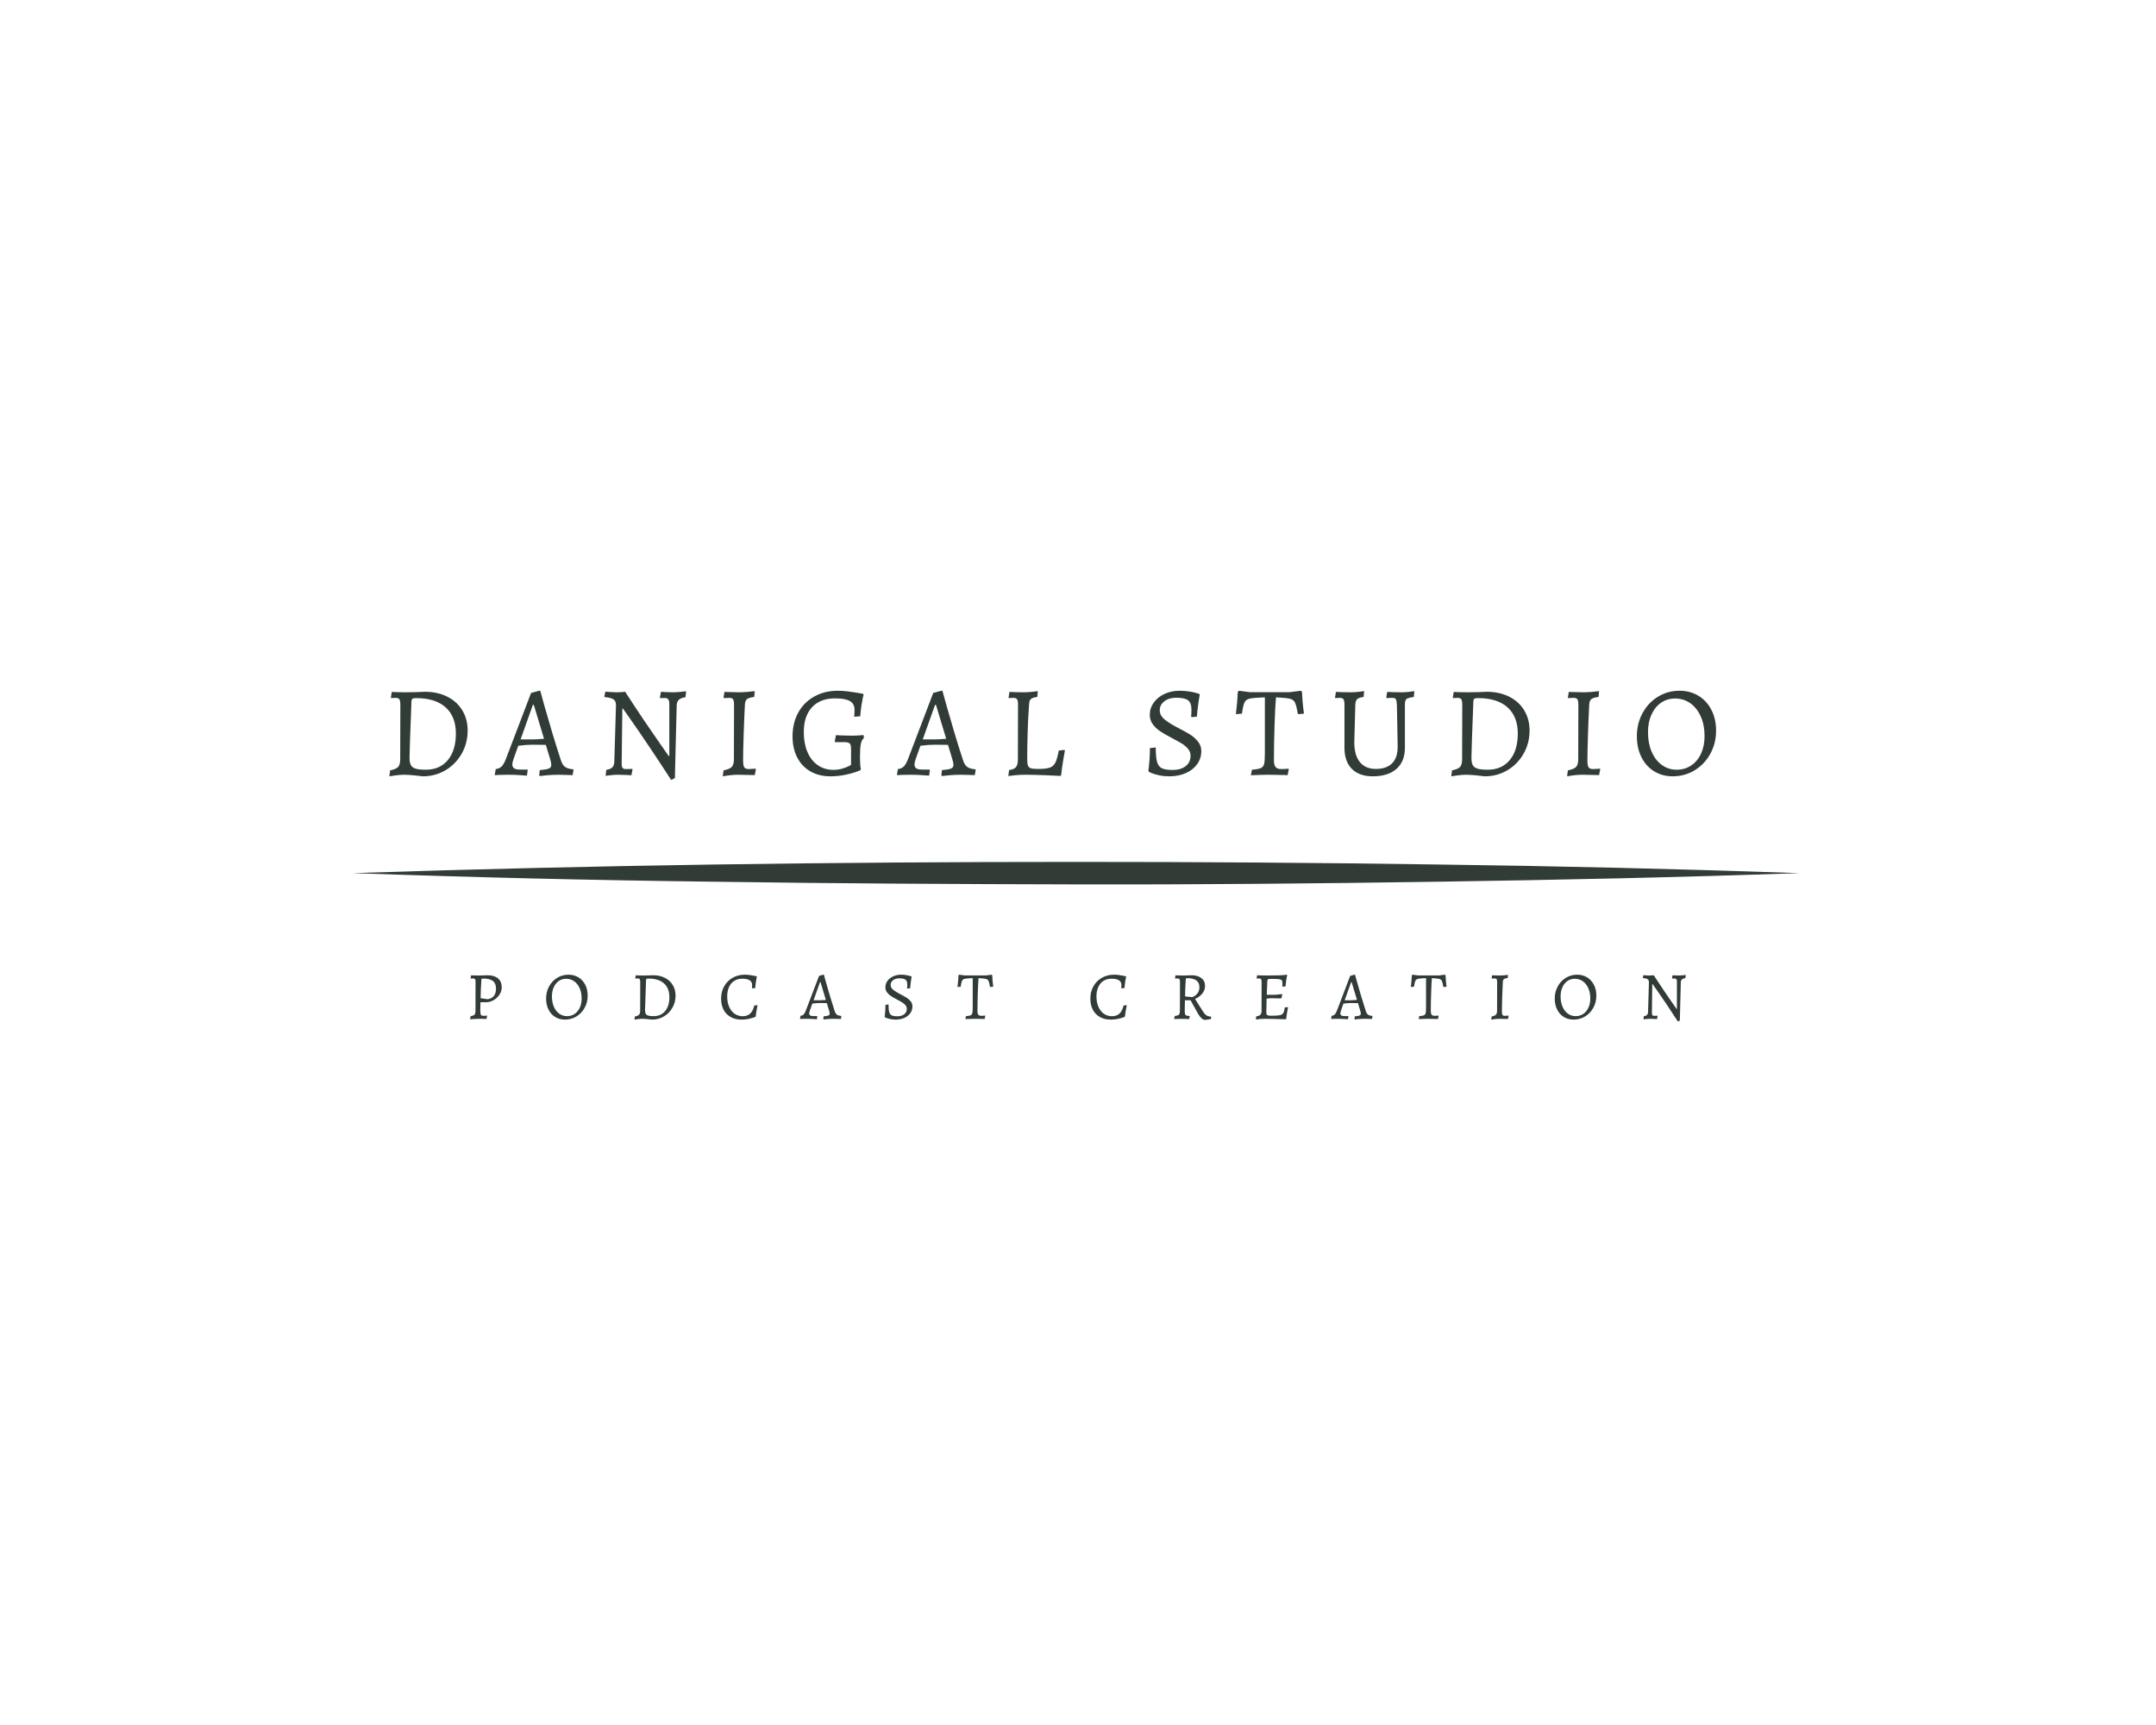
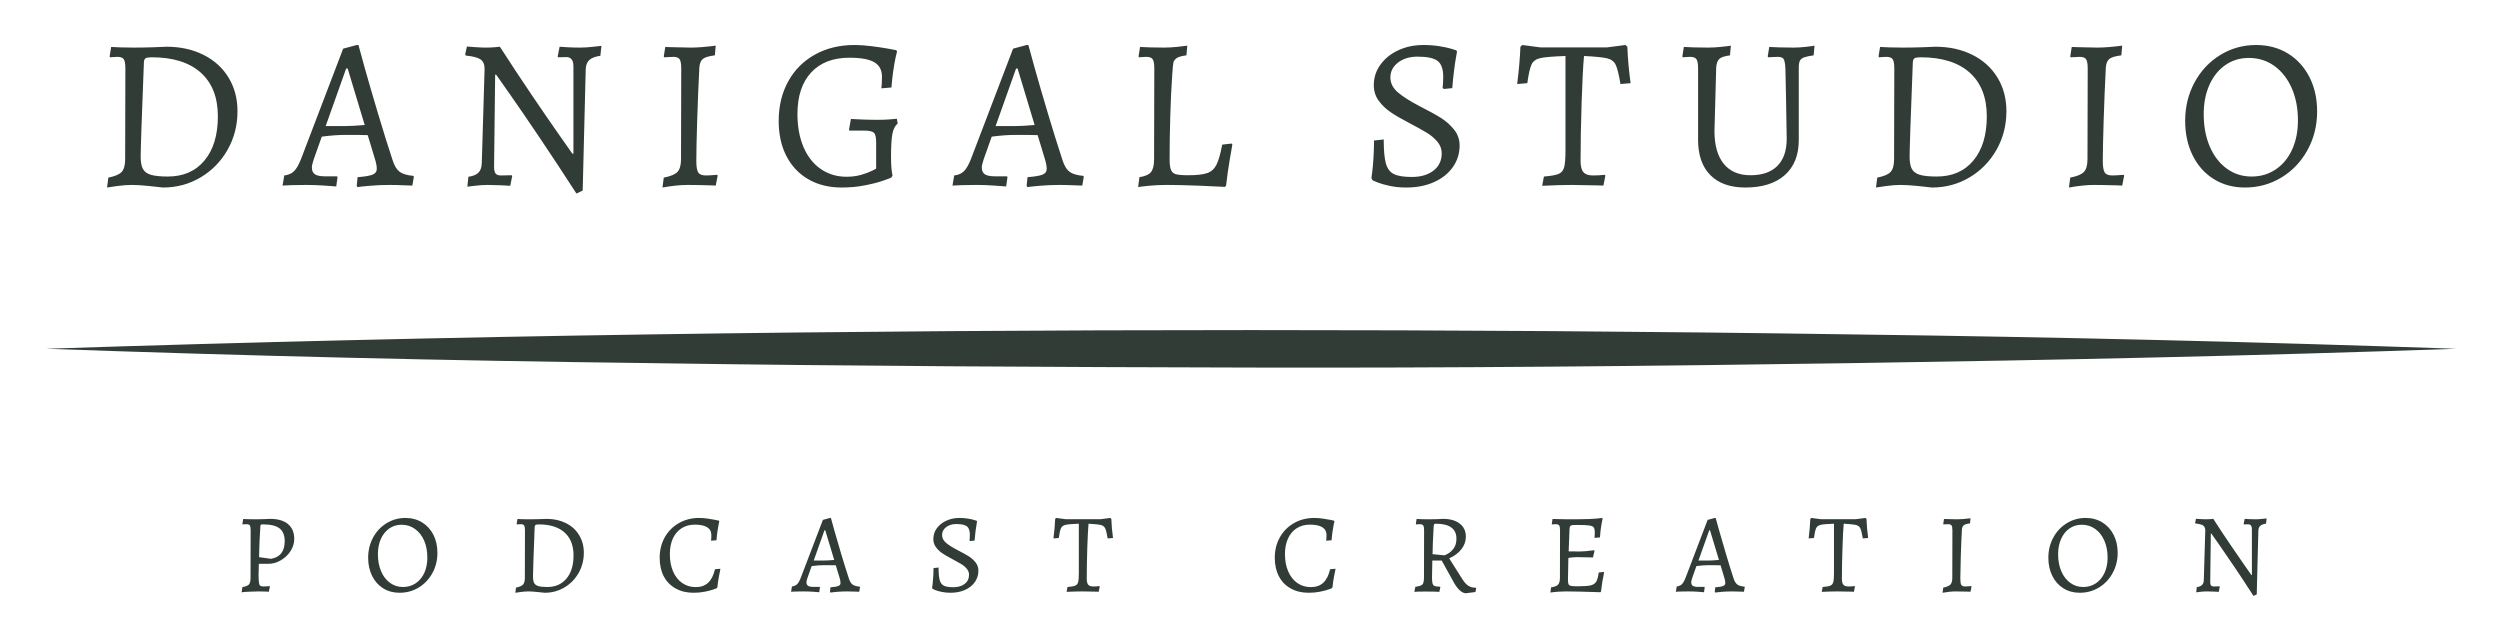
- <svg xmlns="http://www.w3.org/2000/svg" version="1.1" width="1280" height="1024" viewBox="0 0 1280 1024" xml:space="preserve">
+ <svg xmlns="http://www.w3.org/2000/svg" version="1.1" width="891" height="229" viewBox="193 394 891 229" xml:space="preserve">
  <defs>
</defs>
  <g transform="matrix(1 0 0 1 640 512)" id="background-logo">
    <rect style="stroke: none; stroke-width: 0; stroke-dasharray: none; stroke-linecap: butt; stroke-dashoffset: 0; stroke-linejoin: miter; stroke-miterlimit: 4; fill: rgb(255,255,255); fill-opacity: 0; fill-rule: nonzero; opacity: 1;" paint-order="stroke" x="-640" y="-512" rx="0" ry="0" width="1280" height="1024" />
  </g>
  <g transform="matrix(1.921154 0 0 1.921154 624.9854 436.5122)" id="text-logo">
    <g style="" paint-order="stroke">
      <g transform="matrix(1 0 0 1 0 0)" id="text-logo-path-0">
        <path style="stroke: none; stroke-width: 0; stroke-dasharray: none; stroke-linecap: butt; stroke-dashoffset: 0; stroke-linejoin: miter; stroke-miterlimit: 4; fill: rgb(50,60,55); fill-rule: nonzero; opacity: 1;" paint-order="stroke" transform=" translate(-207.32, 12.18)" d="M 12.68 0.48 Q 12.08 0.4 10.14 0.2 Q 8.2 0 6.92 0 L 6.92 0 Q 5.68 0 4.22 0.2 Q 2.76 0.4 2.32 0.48 L 2.32 0.48 L 2.56 -1.36 Q 4.4 -1.72 5.04 -2.42 Q 5.68 -3.12 5.68 -4.8 L 5.68 -4.8 L 5.72 -21.6 Q 5.72 -22.88 5.42 -23.32 Q 5.12 -23.76 4.24 -23.76 L 4.24 -23.76 Q 3.84 -23.76 3.44 -23.72 Q 3.04 -23.68 2.88 -23.68 L 2.88 -23.68 L 2.8 -23.84 L 3.08 -25.6 Q 3.52 -25.56 4.76 -25.52 Q 6 -25.48 7.28 -25.48 L 7.28 -25.48 Q 9 -25.48 10.84 -25.54 Q 12.68 -25.6 13.36 -25.64 L 13.36 -25.64 Q 17.2 -25.64 20.2 -24.14 Q 23.2 -22.64 24.86 -19.92 Q 26.52 -17.2 26.52 -13.68 L 26.52 -13.68 Q 26.52 -9.76 24.68 -6.52 Q 22.84 -3.28 19.68 -1.4 Q 16.52 0.48 12.68 0.48 L 12.68 0.48 Z M 10.6 -23.68 Q 9.76 -23.68 9.48 -23.5 Q 9.2 -23.32 9.16 -22.8 L 9.16 -22.8 Q 8.56 -7.4 8.56 -5.24 L 8.56 -5.24 Q 8.56 -3.72 8.98 -2.96 Q 9.4 -2.2 10.46 -1.88 Q 11.52 -1.56 13.6 -1.56 L 13.6 -1.56 Q 17.92 -1.56 20.4 -4.54 Q 22.88 -7.52 22.88 -12.72 L 22.88 -12.72 Q 22.88 -18 19.7 -20.84 Q 16.52 -23.68 10.6 -23.68 L 10.6 -23.68 Z M 48.76 0.4 L 48.64 0.12 L 48.8 -1.44 Q 50.84 -1.6 51.6 -1.92 Q 52.36 -2.24 52.36 -2.96 L 52.36 -2.96 Q 52.36 -3.76 52 -4.88 L 52 -4.88 L 50.68 -9.24 Q 49.72 -9.28 46.52 -9.28 L 46.52 -9.28 Q 44.6 -9.28 42.16 -8.96 L 42.16 -8.96 L 40.68 -4.8 Q 40.32 -3.72 40.32 -3.24 L 40.32 -3.24 Q 40.32 -2.36 40.88 -1.98 Q 41.44 -1.6 42.72 -1.6 L 42.72 -1.6 L 45 -1.6 L 45.08 -1.44 L 44.84 0.28 Q 44.36 0.24 42.64 0.12 Q 40.92 0 39.28 0 L 39.28 0 Q 37.8 0 36.54 0.04 Q 35.28 0.08 34.88 0.12 L 34.88 0.12 L 35.2 -1.76 Q 36.32 -1.88 37 -2.54 Q 37.68 -3.2 38.32 -4.84 L 38.32 -4.84 L 46.12 -25.28 L 48.64 -25.96 L 48.96 -25.96 Q 49.2 -25 50.18 -21.52 Q 51.16 -18.04 52.58 -13.28 Q 54 -8.52 55.32 -4.52 L 55.32 -4.52 Q 55.8 -3.04 56.6 -2.44 Q 57.4 -1.84 59.16 -1.68 L 59.16 -1.68 L 59.24 -1.52 L 58.96 0.12 Q 58.48 0.12 57.22 0.06 Q 55.96 0 54.72 0 L 54.72 0 Q 52.8 0 51.02 0.16 Q 49.24 0.32 48.76 0.4 L 48.76 0.4 Z M 42.88 -10.92 L 46.4 -10.92 Q 47.84 -10.92 50.12 -11.12 L 50.12 -11.12 L 46.96 -21.6 L 46.68 -21.6 L 42.88 -10.92 Z M 89.4 1.6 Q 85.92 -3.8 82.62 -8.7 Q 79.32 -13.6 77.2 -16.62 Q 75.08 -19.64 74.52 -20.44 L 74.52 -20.44 L 74.32 -20.44 L 74.12 -3.36 Q 74.12 -2.48 74.4 -2.12 Q 74.68 -1.76 75.36 -1.76 L 75.36 -1.76 L 77.4 -1.8 L 77.48 -1.64 L 77.12 0.16 Q 76.68 0.12 75.32 0.06 Q 73.96 0 72.88 0 L 72.88 0 Q 71.88 0 70.7 0.14 Q 69.52 0.28 69.16 0.32 L 69.16 0.32 L 69.36 -1.52 Q 70.6 -1.68 71.2 -2.26 Q 71.8 -2.84 71.84 -4.04 L 71.84 -4.04 L 72.36 -21.52 Q 72.36 -22.76 71.62 -23.28 Q 70.88 -23.8 68.88 -24 L 68.88 -24 L 68.76 -24.2 L 69.08 -25.68 Q 69.44 -25.64 70.64 -25.56 Q 71.84 -25.48 72.52 -25.48 L 72.52 -25.48 Q 73.36 -25.48 74.16 -25.54 Q 74.96 -25.6 75.2 -25.64 L 75.2 -25.64 Q 78.16 -21.04 81.14 -16.64 Q 84.12 -12.24 86.12 -9.4 Q 88.12 -6.56 88.64 -5.8 L 88.64 -5.8 L 88.84 -5.8 L 88.84 -22 Q 88.84 -23.72 87.52 -23.72 L 87.52 -23.72 L 86 -23.68 L 85.92 -23.84 L 86.28 -25.64 Q 86.68 -25.6 87.8 -25.54 Q 88.92 -25.48 90.08 -25.48 L 90.08 -25.48 Q 91.12 -25.48 92.38 -25.62 Q 93.64 -25.76 94.04 -25.8 L 94.04 -25.8 L 93.84 -23.96 Q 92.44 -23.76 91.8 -23.18 Q 91.16 -22.6 91.12 -21.44 L 91.12 -21.44 L 90.56 1.04 L 89.4 1.6 Z M 105.36 0.48 L 105.6 -1.36 Q 107.48 -1.72 108.14 -2.42 Q 108.8 -3.12 108.8 -4.8 L 108.8 -4.8 L 108.84 -21.6 Q 108.84 -22.88 108.54 -23.32 Q 108.24 -23.76 107.36 -23.76 L 107.36 -23.76 L 105.68 -23.68 L 105.6 -23.84 L 105.88 -25.6 Q 106.52 -25.6 106.88 -25.56 L 106.88 -25.56 L 110.64 -25.48 Q 112.44 -25.48 115.24 -25.84 L 115.24 -25.84 L 115.08 -24.04 Q 113.44 -23.84 112.86 -23.38 Q 112.28 -22.92 112.2 -21.76 L 112.2 -21.76 Q 111.96 -17.08 111.8 -11.98 Q 111.64 -6.88 111.64 -4.48 L 111.64 -4.48 Q 111.64 -2.84 112 -2.3 Q 112.36 -1.76 113.4 -1.76 L 113.4 -1.76 Q 114.08 -1.76 115.52 -1.88 L 115.52 -1.88 L 115.6 -1.72 L 115.24 0.12 Q 114.68 0.12 114.36 0.08 L 114.36 0.08 Q 111.56 0 110 0 L 110 0 Q 108.04 0 105.36 0.48 L 105.36 0.48 Z M 138.6 0.48 Q 135.08 0.48 132.44 -1.04 Q 129.8 -2.56 128.36 -5.34 Q 126.92 -8.12 126.92 -11.88 L 126.92 -11.88 Q 126.92 -16 128.68 -19.2 Q 130.44 -22.4 133.64 -24.18 Q 136.84 -25.96 140.96 -25.96 L 140.96 -25.96 Q 142.44 -25.96 144.16 -25.74 Q 145.88 -25.52 147.12 -25.3 Q 148.36 -25.08 148.72 -25 L 148.72 -25 L 148.88 -24.76 Q 148.8 -24.52 148.6 -23.6 Q 148.4 -22.68 148.18 -21.2 Q 147.96 -19.72 147.84 -18.08 L 147.84 -18.08 L 145.96 -17.92 Q 146 -18.12 146.04 -18.7 Q 146.08 -19.28 146.08 -20.08 L 146.08 -20.08 Q 146.08 -21.92 144.66 -22.76 Q 143.24 -23.6 140.04 -23.6 L 140.04 -23.6 Q 135.48 -23.6 132.94 -20.86 Q 130.4 -18.12 130.4 -13.16 L 130.4 -13.16 Q 130.4 -9.68 131.52 -7.04 Q 132.64 -4.4 134.72 -2.96 Q 136.8 -1.52 139.52 -1.52 L 139.52 -1.52 Q 140.96 -1.52 142.16 -1.86 Q 143.36 -2.2 144.18 -2.6 Q 145 -3 145 -3.04 L 145 -3.04 L 145 -7.92 Q 145 -9.28 144.58 -9.68 Q 144.16 -10.08 142.8 -10.08 L 142.8 -10.08 L 140.04 -10.08 L 139.96 -10.24 L 140.32 -12.24 Q 140.8 -12.2 142.36 -12.14 Q 143.92 -12.08 145.4 -12.08 L 145.4 -12.08 Q 146.48 -12.08 147.52 -12.16 Q 148.56 -12.24 148.84 -12.28 L 148.84 -12.28 L 149 -11.4 Q 148.28 -10.8 148.02 -9.5 Q 147.76 -8.2 147.76 -5.24 L 147.76 -5.24 Q 147.76 -2.92 148.04 -1.72 L 148.04 -1.72 L 147.8 -1.36 Q 147.8 -1.32 146.38 -0.82 Q 144.96 -0.32 142.9 0.08 Q 140.84 0.48 138.6 0.48 L 138.6 0.48 Z M 173.04 0.4 L 172.92 0.12 L 173.08 -1.44 Q 175.12 -1.6 175.88 -1.92 Q 176.64 -2.24 176.64 -2.96 L 176.64 -2.96 Q 176.64 -3.76 176.28 -4.88 L 176.28 -4.88 L 174.96 -9.24 Q 174 -9.28 170.8 -9.28 L 170.8 -9.28 Q 168.88 -9.28 166.44 -8.96 L 166.44 -8.96 L 164.96 -4.8 Q 164.6 -3.72 164.6 -3.24 L 164.6 -3.24 Q 164.6 -2.36 165.16 -1.98 Q 165.72 -1.6 167 -1.6 L 167 -1.6 L 169.28 -1.6 L 169.36 -1.44 L 169.12 0.28 Q 168.64 0.24 166.92 0.12 Q 165.2 0 163.56 0 L 163.56 0 Q 162.08 0 160.82 0.04 Q 159.56 0.08 159.16 0.12 L 159.16 0.12 L 159.48 -1.76 Q 160.6 -1.88 161.28 -2.54 Q 161.96 -3.2 162.6 -4.84 L 162.6 -4.84 L 170.4 -25.28 L 172.92 -25.96 L 173.24 -25.96 Q 173.48 -25 174.46 -21.52 Q 175.44 -18.04 176.86 -13.28 Q 178.28 -8.52 179.6 -4.52 L 179.6 -4.52 Q 180.08 -3.04 180.88 -2.44 Q 181.68 -1.84 183.44 -1.68 L 183.44 -1.68 L 183.52 -1.52 L 183.24 0.12 Q 182.76 0.12 181.5 0.06 Q 180.24 0 179 0 L 179 0 Q 177.08 0 175.3 0.16 Q 173.52 0.32 173.04 0.4 L 173.04 0.4 Z M 167.16 -10.92 L 170.68 -10.92 Q 172.12 -10.92 174.4 -11.12 L 174.4 -11.12 L 171.24 -21.6 L 170.96 -21.6 L 167.16 -10.92 Z M 193.6 0.4 L 193.84 -1.44 Q 195.4 -1.68 195.98 -2.38 Q 196.56 -3.08 196.56 -4.8 L 196.56 -4.8 L 196.6 -21.6 Q 196.6 -22.88 196.3 -23.32 Q 196 -23.76 195.12 -23.76 L 195.12 -23.76 Q 194.72 -23.76 194.32 -23.72 Q 193.92 -23.68 193.76 -23.68 L 193.76 -23.68 L 193.68 -23.84 L 193.96 -25.6 Q 194.44 -25.56 195.76 -25.52 Q 197.08 -25.48 198.44 -25.48 L 198.44 -25.48 Q 199.52 -25.48 200.9 -25.62 Q 202.28 -25.76 202.72 -25.84 L 202.72 -25.84 L 202.56 -24.04 Q 201.24 -23.88 200.74 -23.52 Q 200.24 -23.16 200.14 -22.68 Q 200.04 -22.2 199.92 -20.32 L 199.92 -20.32 Q 199.68 -16.92 199.56 -12.56 Q 199.44 -8.2 199.44 -4.88 L 199.44 -4.88 Q 199.44 -3.44 199.68 -2.82 Q 199.92 -2.2 200.58 -2 Q 201.24 -1.8 202.84 -1.8 L 202.84 -1.8 Q 205.28 -1.8 206.42 -2.2 Q 207.56 -2.6 208.14 -3.76 Q 208.72 -4.92 209.2 -7.48 L 209.2 -7.48 L 210.96 -7.68 L 211.08 -7.48 Q 210.96 -6.84 210.58 -4.6 Q 210.2 -2.36 209.92 0.12 L 209.92 0.12 L 209.72 0.36 Q 208.56 0.28 204.94 0.14 Q 201.32 0 198.96 0 L 198.96 0 Q 197.08 0 195.54 0.16 Q 194 0.32 193.6 0.4 L 193.6 0.4 Z M 243.36 0.48 Q 241.68 0.48 240.28 0.18 Q 238.88 -0.12 237.98 -0.48 Q 237.08 -0.84 237.08 -0.88 L 237.08 -0.88 L 236.88 -1.28 Q 236.92 -1.52 237.04 -2.48 Q 237.16 -3.44 237.26 -4.98 Q 237.36 -6.52 237.36 -8.24 L 237.36 -8.24 L 239.16 -8.44 Q 239.16 -5.44 239.56 -4 Q 239.96 -2.56 241.04 -2.02 Q 242.12 -1.48 244.36 -1.48 L 244.36 -1.48 Q 246.88 -1.48 248.4 -2.66 Q 249.92 -3.84 249.92 -5.88 L 249.92 -5.88 Q 249.92 -7.08 249.1 -8.04 Q 248.28 -9 247.16 -9.68 Q 246.04 -10.36 243.84 -11.52 L 243.84 -11.52 Q 241.76 -12.6 240.44 -13.5 Q 239.12 -14.4 238.22 -15.64 Q 237.32 -16.88 237.32 -18.52 L 237.32 -18.52 Q 237.32 -20.6 238.54 -22.3 Q 239.76 -24 241.86 -24.98 Q 243.96 -25.96 246.52 -25.96 L 246.52 -25.96 Q 248.12 -25.96 249.48 -25.74 Q 250.84 -25.52 251.64 -25.28 Q 252.44 -25.04 252.64 -24.96 L 252.64 -24.96 L 252.76 -24.72 Q 252.72 -24.48 252.56 -23.6 Q 252.4 -22.72 252.2 -21.16 Q 252 -19.6 251.88 -17.96 L 251.88 -17.96 L 250.32 -17.8 L 250.08 -18 Q 250.12 -18.16 250.16 -18.74 Q 250.2 -19.32 250.2 -20.08 L 250.2 -20.08 Q 250.2 -22.2 249.16 -23 Q 248.12 -23.8 245.44 -23.8 L 245.44 -23.8 Q 243.24 -23.8 241.82 -22.7 Q 240.4 -21.6 240.4 -19.96 L 240.4 -19.96 Q 240.4 -18.36 241.78 -17.18 Q 243.16 -16 245.84 -14.6 L 245.84 -14.6 Q 248.44 -13.28 249.8 -12.42 Q 251.16 -11.56 252.2 -10.28 Q 253.24 -9 253.24 -7.32 L 253.24 -7.32 Q 253.24 -5.08 251.98 -3.3 Q 250.72 -1.52 248.48 -0.52 Q 246.24 0.48 243.36 0.48 L 243.36 0.48 Z M 268.56 0.16 L 268.88 -1.56 Q 270.88 -1.72 271.64 -2.06 Q 272.4 -2.4 272.64 -3.3 Q 272.88 -4.2 272.88 -6.48 L 272.88 -6.48 L 272.88 -23.92 Q 269.48 -23.8 268.26 -23.54 Q 267.04 -23.28 266.6 -22.38 Q 266.16 -21.48 265.8 -18.88 L 265.8 -18.88 L 263.92 -18.72 Q 264.4 -22.52 264.52 -25.64 L 264.52 -25.64 L 264.88 -25.96 L 268.2 -25.52 L 280.6 -25.52 L 284 -25.96 L 284.36 -25.64 Q 284.48 -22.36 284.96 -18.88 L 284.96 -18.88 L 283.08 -18.72 Q 282.64 -21.36 282.2 -22.28 Q 281.76 -23.2 280.64 -23.48 Q 279.52 -23.76 276.32 -23.92 L 276.32 -23.92 Q 276.08 -21.52 275.88 -15.44 Q 275.68 -9.36 275.68 -4.48 L 275.68 -4.48 Q 275.68 -3 276.2 -2.38 Q 276.72 -1.76 277.96 -1.76 L 277.96 -1.76 Q 279.16 -1.76 280.16 -1.88 L 280.16 -1.88 L 280.28 -1.72 L 279.92 0.12 L 278.6 0.08 L 274.04 0 Q 271.84 0 268.56 0.16 L 268.56 0.16 Z M 306.24 0.48 Q 302.04 0.48 299.76 -1.82 Q 297.48 -4.12 297.48 -8.36 L 297.48 -8.36 L 297.48 -21.6 Q 297.48 -22.88 297.18 -23.32 Q 296.88 -23.76 296 -23.76 L 296 -23.76 Q 295.6 -23.76 295.2 -23.72 Q 294.8 -23.68 294.64 -23.68 L 294.64 -23.68 L 294.56 -23.84 L 294.84 -25.6 Q 295.32 -25.56 296.66 -25.52 Q 298 -25.48 299.36 -25.48 L 299.36 -25.48 Q 300.44 -25.48 301.8 -25.62 Q 303.16 -25.76 303.56 -25.84 L 303.56 -25.84 L 303.4 -24.04 Q 301.92 -23.84 301.42 -23.38 Q 300.92 -22.92 300.84 -21.76 L 300.84 -21.76 L 300.52 -10 Q 300.52 -6.04 302.24 -3.92 Q 303.96 -1.8 307.2 -1.8 L 307.2 -1.8 Q 310.48 -1.8 312.2 -3.54 Q 313.92 -5.28 313.92 -8.56 L 313.92 -8.56 Q 313.88 -11.76 313.8 -15.86 Q 313.72 -19.96 313.68 -21.6 L 313.68 -21.6 Q 313.6 -23 313.34 -23.38 Q 313.08 -23.76 312.2 -23.76 L 312.2 -23.76 Q 311.72 -23.76 311.2 -23.72 Q 310.68 -23.68 310.48 -23.68 L 310.48 -23.68 L 310.4 -23.84 L 310.68 -25.6 Q 311.16 -25.56 312.5 -25.52 Q 313.84 -25.48 315.2 -25.48 L 315.2 -25.48 Q 316.28 -25.48 317.5 -25.62 Q 318.72 -25.76 319.08 -25.84 L 319.08 -25.84 L 318.92 -24.04 Q 317.72 -23.88 317.14 -23.66 Q 316.56 -23.44 316.36 -23.02 Q 316.16 -22.6 316.16 -21.76 L 316.16 -21.76 L 316.16 -8.32 Q 316.16 -4.12 313.56 -1.82 Q 310.96 0.48 306.24 0.48 L 306.24 0.48 Z M 340.84 0.48 Q 340.24 0.4 338.3 0.2 Q 336.36 0 335.08 0 L 335.08 0 Q 333.84 0 332.38 0.2 Q 330.92 0.4 330.48 0.48 L 330.48 0.48 L 330.72 -1.36 Q 332.56 -1.72 333.2 -2.42 Q 333.84 -3.12 333.84 -4.8 L 333.84 -4.8 L 333.88 -21.6 Q 333.88 -22.88 333.58 -23.32 Q 333.28 -23.76 332.4 -23.76 L 332.4 -23.76 Q 332 -23.76 331.6 -23.72 Q 331.2 -23.68 331.04 -23.68 L 331.04 -23.68 L 330.96 -23.84 L 331.24 -25.6 Q 331.68 -25.56 332.92 -25.52 Q 334.16 -25.48 335.44 -25.48 L 335.44 -25.48 Q 337.16 -25.48 339 -25.54 Q 340.84 -25.6 341.52 -25.64 L 341.52 -25.64 Q 345.36 -25.64 348.36 -24.14 Q 351.36 -22.64 353.02 -19.92 Q 354.68 -17.2 354.68 -13.68 L 354.68 -13.68 Q 354.68 -9.76 352.84 -6.52 Q 351 -3.28 347.84 -1.4 Q 344.68 0.48 340.84 0.48 L 340.84 0.48 Z M 338.76 -23.68 Q 337.92 -23.68 337.64 -23.5 Q 337.36 -23.32 337.32 -22.8 L 337.32 -22.8 Q 336.72 -7.4 336.72 -5.24 L 336.72 -5.24 Q 336.72 -3.72 337.14 -2.96 Q 337.56 -2.2 338.62 -1.88 Q 339.68 -1.56 341.76 -1.56 L 341.76 -1.56 Q 346.08 -1.56 348.56 -4.54 Q 351.04 -7.52 351.04 -12.72 L 351.04 -12.72 Q 351.04 -18 347.86 -20.84 Q 344.68 -23.68 338.76 -23.68 L 338.76 -23.68 Z M 366.28 0.48 L 366.52 -1.36 Q 368.4 -1.72 369.06 -2.42 Q 369.72 -3.12 369.72 -4.8 L 369.72 -4.8 L 369.76 -21.6 Q 369.76 -22.88 369.46 -23.32 Q 369.16 -23.76 368.28 -23.76 L 368.28 -23.76 L 366.6 -23.68 L 366.52 -23.84 L 366.8 -25.6 Q 367.44 -25.6 367.8 -25.56 L 367.8 -25.56 L 371.56 -25.48 Q 373.36 -25.48 376.16 -25.84 L 376.16 -25.84 L 376 -24.04 Q 374.36 -23.84 373.78 -23.38 Q 373.2 -22.92 373.12 -21.76 L 373.12 -21.76 Q 372.88 -17.08 372.72 -11.98 Q 372.56 -6.88 372.56 -4.48 L 372.56 -4.48 Q 372.56 -2.84 372.92 -2.3 Q 373.28 -1.76 374.32 -1.76 L 374.32 -1.76 Q 375 -1.76 376.44 -1.88 L 376.44 -1.88 L 376.52 -1.72 L 376.16 0.12 Q 375.6 0.12 375.28 0.08 L 375.28 0.08 Q 372.48 0 370.92 0 L 370.92 0 Q 368.96 0 366.28 0.48 L 366.28 0.48 Z M 398.92 0.48 Q 395.68 0.48 393.16 -1.08 Q 390.64 -2.64 389.24 -5.46 Q 387.84 -8.28 387.84 -11.88 L 387.84 -11.88 Q 387.84 -15.8 389.58 -19.02 Q 391.32 -22.24 394.34 -24.1 Q 397.36 -25.96 401 -25.96 L 401 -25.96 Q 404.32 -25.96 406.88 -24.4 Q 409.44 -22.84 410.88 -20.04 Q 412.32 -17.24 412.32 -13.64 L 412.32 -13.64 Q 412.32 -9.72 410.54 -6.48 Q 408.76 -3.24 405.7 -1.38 Q 402.64 0.48 398.92 0.48 L 398.92 0.48 Z M 400.16 -1.56 Q 402.68 -1.56 404.64 -2.88 Q 406.6 -4.2 407.68 -6.56 Q 408.76 -8.92 408.76 -11.96 L 408.76 -11.96 Q 408.76 -15.36 407.6 -17.98 Q 406.44 -20.6 404.38 -22.08 Q 402.32 -23.56 399.64 -23.56 L 399.64 -23.56 Q 397.2 -23.56 395.3 -22.24 Q 393.4 -20.92 392.34 -18.56 Q 391.28 -16.2 391.28 -13.16 L 391.28 -13.16 Q 391.28 -9.76 392.4 -7.14 Q 393.52 -4.52 395.54 -3.04 Q 397.56 -1.56 400.16 -1.56 L 400.16 -1.56 Z" stroke-linecap="round" />
      </g>
    </g>
  </g>
  <g transform="matrix(2.324938 0 0 2.324938 638.8719 518.3346)" id="logo-logo">
    <g style="" paint-order="stroke">
      <g transform="matrix(1.847221 0 0 1.847221 0 0)">
        <g style="" paint-order="stroke">
          <g transform="matrix(1 0 0 1 0 0)">
            <path style="stroke: none; stroke-width: 1; stroke-dasharray: none; stroke-linecap: butt; stroke-dashoffset: 0; stroke-linejoin: miter; stroke-miterlimit: 4; fill: rgb(50,60,55); fill-rule: nonzero; opacity: 1;" paint-order="stroke" transform=" translate(-100, -1.558057)" d="M 150 0.36 C 133.33 0.11 116.67 0 100 0 C 83.33 0 66.67 0.11 50 0.36 C 33.33 0.61 16.67 1 0 1.55 Q 25 2.44 50 2.74 C 66.67 2.99 83.33 3.07 100 3.11 C 116.67 3.15 133.33 2.99 150 2.74 C 166.67 2.49 183.33 2.14 200 1.55 Q 175 0.68 150 0.36 Z" stroke-linecap="round" />
          </g>
        </g>
      </g>
    </g>
  </g>
  <g transform="matrix(1.921154 0 0 1.921154 639.9607 592.4959)" id="tagline-aca27021-dce6-412a-99fd-f1a79e2014c2-logo">
    <g style="" paint-order="stroke">
      <g transform="matrix(1 0 0 1 0 0)" id="tagline-aca27021-dce6-412a-99fd-f1a79e2014c2-logo-path-0">
        <path style="stroke: none; stroke-width: 0; stroke-dasharray: none; stroke-linecap: butt; stroke-dashoffset: 0; stroke-linejoin: miter; stroke-miterlimit: 4; fill: rgb(50,60,55); fill-rule: nonzero; opacity: 1;" paint-order="stroke" transform=" translate(-189.155, 6.395)" d="M 1.32 0.17 L 1.47 -0.8 Q 2.39 -0.97 2.69 -1.29 Q 2.98 -1.62 2.98 -2.52 L 2.98 -2.52 L 3 -11.34 Q 3 -12.01 2.85 -12.24 Q 2.69 -12.47 2.23 -12.47 L 2.23 -12.47 Q 2.02 -12.47 1.81 -12.45 Q 1.6 -12.43 1.51 -12.43 L 1.51 -12.43 L 1.47 -12.52 L 1.62 -13.44 Q 1.87 -13.42 2.56 -13.4 Q 3.26 -13.38 3.95 -13.38 L 3.95 -13.38 Q 4.6 -13.38 5.43 -13.41 Q 6.26 -13.44 6.59 -13.46 L 6.59 -13.46 Q 8.78 -13.46 9.93 -12.5 Q 11.09 -11.53 11.09 -9.72 L 11.09 -9.72 Q 11.09 -8.55 10.41 -7.49 Q 9.72 -6.43 8.61 -5.78 Q 7.5 -5.12 6.28 -5.12 L 6.28 -5.12 L 4.52 -5.12 L 4.47 -3.07 Q 4.47 -2.06 4.54 -1.63 Q 4.6 -1.2 4.78 -1.06 Q 4.96 -0.92 5.4 -0.92 L 5.4 -0.92 Q 5.75 -0.92 6.08 -0.95 Q 6.41 -0.97 6.53 -0.99 L 6.53 -0.99 L 6.57 -0.9 L 6.38 0.06 Q 6.17 0.04 5.62 0.02 Q 5.06 0 4.45 0 L 4.45 0 Q 3.61 0 2.49 0.06 Q 1.36 0.13 1.32 0.17 L 1.32 0.17 Z M 6.78 -6.05 Q 8.04 -6.26 8.68 -7.08 Q 9.32 -7.9 9.32 -9.32 L 9.32 -9.32 Q 9.32 -10.94 8.37 -11.69 Q 7.41 -12.43 5.38 -12.43 L 5.38 -12.43 Q 5 -12.43 4.91 -12.39 Q 4.83 -12.35 4.81 -12.14 L 4.81 -12.14 Q 4.62 -9.47 4.56 -6.36 L 4.56 -6.36 L 6.78 -6.05 Z M 30.62 0.25 Q 28.92 0.25 27.59 -0.57 Q 26.27 -1.39 25.54 -2.87 Q 24.8 -4.35 24.8 -6.24 L 24.8 -6.24 Q 24.8 -8.29 25.71 -9.99 Q 26.63 -11.68 28.21 -12.65 Q 29.8 -13.63 31.71 -13.63 L 31.71 -13.63 Q 33.45 -13.63 34.8 -12.81 Q 36.14 -11.99 36.9 -10.52 Q 37.65 -9.05 37.65 -7.16 L 37.65 -7.16 Q 37.65 -5.1 36.72 -3.4 Q 35.78 -1.7 34.18 -0.72 Q 32.57 0.25 30.62 0.25 L 30.62 0.25 Z M 31.27 -0.82 Q 32.59 -0.82 33.62 -1.51 Q 34.65 -2.21 35.22 -3.44 Q 35.78 -4.68 35.78 -6.28 L 35.78 -6.28 Q 35.78 -8.06 35.18 -9.44 Q 34.57 -10.82 33.48 -11.59 Q 32.4 -12.37 31 -12.37 L 31 -12.37 Q 29.72 -12.37 28.72 -11.68 Q 27.72 -10.98 27.16 -9.74 Q 26.61 -8.51 26.61 -6.91 L 26.61 -6.91 Q 26.61 -5.12 27.2 -3.75 Q 27.78 -2.37 28.84 -1.6 Q 29.9 -0.82 31.27 -0.82 L 31.27 -0.82 Z M 57.54 0.25 Q 57.23 0.21 56.21 0.11 Q 55.19 0 54.52 0 L 54.52 0 Q 53.87 0 53.1 0.11 Q 52.33 0.21 52.1 0.25 L 52.1 0.25 L 52.23 -0.71 Q 53.19 -0.9 53.53 -1.27 Q 53.87 -1.64 53.87 -2.52 L 53.87 -2.52 L 53.89 -11.34 Q 53.89 -12.01 53.73 -12.24 Q 53.57 -12.47 53.11 -12.47 L 53.11 -12.47 Q 52.9 -12.47 52.69 -12.45 Q 52.48 -12.43 52.4 -12.43 L 52.4 -12.43 L 52.35 -12.52 L 52.5 -13.44 Q 52.73 -13.42 53.38 -13.4 Q 54.03 -13.38 54.71 -13.38 L 54.71 -13.38 Q 55.61 -13.38 56.57 -13.41 Q 57.54 -13.44 57.9 -13.46 L 57.9 -13.46 Q 59.91 -13.46 61.49 -12.67 Q 63.06 -11.89 63.93 -10.46 Q 64.81 -9.03 64.81 -7.18 L 64.81 -7.18 Q 64.81 -5.12 63.84 -3.42 Q 62.87 -1.72 61.22 -0.74 Q 59.56 0.25 57.54 0.25 L 57.54 0.25 Z M 56.45 -12.43 Q 56.01 -12.43 55.86 -12.34 Q 55.71 -12.24 55.69 -11.97 L 55.69 -11.97 Q 55.38 -3.89 55.38 -2.75 L 55.38 -2.75 Q 55.38 -1.95 55.6 -1.55 Q 55.82 -1.16 56.37 -0.99 Q 56.93 -0.82 58.02 -0.82 L 58.02 -0.82 Q 60.29 -0.82 61.59 -2.38 Q 62.9 -3.95 62.9 -6.68 L 62.9 -6.68 Q 62.9 -9.45 61.23 -10.94 Q 59.56 -12.43 56.45 -12.43 L 56.45 -12.43 Z M 85.16 0.25 Q 83.27 0.25 81.84 -0.55 Q 80.41 -1.34 79.64 -2.8 Q 78.88 -4.26 78.88 -6.24 L 78.88 -6.24 Q 78.88 -8.34 79.82 -10.03 Q 80.77 -11.72 82.44 -12.67 Q 84.11 -13.63 86.2 -13.63 L 86.2 -13.63 Q 86.98 -13.63 87.79 -13.51 Q 88.6 -13.4 89.16 -13.28 Q 89.71 -13.17 89.86 -13.13 L 89.86 -13.13 L 89.94 -13 Q 89.9 -12.87 89.81 -12.39 Q 89.71 -11.91 89.6 -11.13 Q 89.48 -10.35 89.42 -9.49 L 89.42 -9.49 L 88.41 -9.41 Q 88.43 -9.51 88.45 -9.8 Q 88.47 -10.08 88.47 -10.44 L 88.47 -10.44 Q 88.47 -12.39 85.39 -12.39 L 85.39 -12.39 Q 84 -12.39 82.95 -11.72 Q 81.9 -11.05 81.33 -9.82 Q 80.77 -8.59 80.77 -6.93 L 80.77 -6.93 Q 80.77 -5.1 81.36 -3.72 Q 81.96 -2.33 83.06 -1.56 Q 84.15 -0.8 85.58 -0.8 L 85.58 -0.8 Q 87 -0.8 87.87 -1.61 Q 88.75 -2.42 89.14 -4.12 L 89.14 -4.12 L 90.15 -4.2 Q 90.09 -3.89 89.88 -2.8 Q 89.67 -1.72 89.59 -0.78 L 89.59 -0.78 L 89.46 -0.59 Q 89.46 -0.57 88.82 -0.35 Q 88.18 -0.13 87.22 0.06 Q 86.27 0.25 85.16 0.25 L 85.16 0.25 Z M 110.54 0.21 L 110.48 0.06 L 110.56 -0.76 Q 111.64 -0.84 112.03 -1.01 Q 112.43 -1.18 112.43 -1.55 L 112.43 -1.55 Q 112.43 -1.97 112.25 -2.56 L 112.25 -2.56 L 111.55 -4.85 Q 111.05 -4.87 109.37 -4.87 L 109.37 -4.87 Q 108.36 -4.87 107.08 -4.7 L 107.08 -4.7 L 106.3 -2.52 Q 106.11 -1.95 106.11 -1.7 L 106.11 -1.7 Q 106.11 -1.24 106.41 -1.04 Q 106.7 -0.84 107.37 -0.84 L 107.37 -0.84 L 108.57 -0.84 L 108.61 -0.76 L 108.49 0.15 Q 108.23 0.13 107.33 0.06 Q 106.43 0 105.57 0 L 105.57 0 Q 104.79 0 104.13 0.02 Q 103.47 0.04 103.26 0.06 L 103.26 0.06 L 103.42 -0.92 Q 104.01 -0.99 104.37 -1.33 Q 104.73 -1.68 105.06 -2.54 L 105.06 -2.54 L 109.16 -13.27 L 110.48 -13.63 L 110.65 -13.63 Q 110.78 -13.13 111.29 -11.3 Q 111.8 -9.47 112.55 -6.97 Q 113.3 -4.47 113.99 -2.37 L 113.99 -2.37 Q 114.24 -1.6 114.66 -1.28 Q 115.08 -0.97 116 -0.88 L 116 -0.88 L 116.05 -0.8 L 115.9 0.06 Q 115.65 0.06 114.99 0.03 Q 114.32 0 113.67 0 L 113.67 0 Q 112.67 0 111.73 0.08 Q 110.8 0.17 110.54 0.21 L 110.54 0.21 Z M 107.46 -5.73 L 109.31 -5.73 Q 110.06 -5.73 111.26 -5.84 L 111.26 -5.84 L 109.6 -11.34 L 109.45 -11.34 L 107.46 -5.73 Z M 132.82 0.25 Q 131.94 0.25 131.21 0.09 Q 130.47 -0.06 130 -0.25 Q 129.53 -0.44 129.53 -0.46 L 129.53 -0.46 L 129.42 -0.67 Q 129.44 -0.8 129.51 -1.3 Q 129.57 -1.81 129.62 -2.61 Q 129.68 -3.42 129.68 -4.33 L 129.68 -4.33 L 130.62 -4.43 Q 130.62 -2.86 130.83 -2.1 Q 131.04 -1.34 131.61 -1.06 Q 132.17 -0.78 133.35 -0.78 L 133.35 -0.78 Q 134.67 -0.78 135.47 -1.4 Q 136.27 -2.02 136.27 -3.09 L 136.27 -3.09 Q 136.27 -3.72 135.84 -4.22 Q 135.41 -4.73 134.82 -5.08 Q 134.23 -5.44 133.08 -6.05 L 133.08 -6.05 Q 131.99 -6.62 131.29 -7.09 Q 130.6 -7.56 130.13 -8.21 Q 129.65 -8.86 129.65 -9.72 L 129.65 -9.72 Q 129.65 -10.82 130.29 -11.71 Q 130.94 -12.6 132.04 -13.11 Q 133.14 -13.63 134.48 -13.63 L 134.48 -13.63 Q 135.32 -13.63 136.04 -13.51 Q 136.75 -13.4 137.17 -13.27 Q 137.59 -13.15 137.7 -13.1 L 137.7 -13.1 L 137.76 -12.98 Q 137.74 -12.85 137.66 -12.39 Q 137.57 -11.93 137.47 -11.11 Q 137.36 -10.29 137.3 -9.43 L 137.3 -9.43 L 136.48 -9.35 L 136.35 -9.45 Q 136.37 -9.53 136.4 -9.84 Q 136.42 -10.14 136.42 -10.54 L 136.42 -10.54 Q 136.42 -11.66 135.87 -12.08 Q 135.32 -12.5 133.92 -12.5 L 133.92 -12.5 Q 132.76 -12.5 132.02 -11.92 Q 131.27 -11.34 131.27 -10.48 L 131.27 -10.48 Q 131.27 -9.64 132 -9.02 Q 132.72 -8.4 134.13 -7.67 L 134.13 -7.67 Q 135.49 -6.97 136.21 -6.52 Q 136.92 -6.07 137.47 -5.4 Q 138.01 -4.73 138.01 -3.84 L 138.01 -3.84 Q 138.01 -2.67 137.35 -1.73 Q 136.69 -0.8 135.51 -0.27 Q 134.34 0.25 132.82 0.25 L 132.82 0.25 Z M 154.37 0.08 L 154.54 -0.82 Q 155.59 -0.9 155.99 -1.08 Q 156.39 -1.26 156.51 -1.73 Q 156.64 -2.21 156.64 -3.4 L 156.64 -3.4 L 156.64 -12.56 Q 154.85 -12.5 154.21 -12.36 Q 153.57 -12.22 153.34 -11.75 Q 153.11 -11.28 152.92 -9.91 L 152.92 -9.91 L 151.93 -9.83 Q 152.19 -11.82 152.25 -13.46 L 152.25 -13.46 L 152.44 -13.63 L 154.18 -13.4 L 160.69 -13.4 L 162.48 -13.63 L 162.67 -13.46 Q 162.73 -11.74 162.98 -9.91 L 162.98 -9.91 L 161.99 -9.83 Q 161.76 -11.21 161.53 -11.7 Q 161.3 -12.18 160.71 -12.33 Q 160.12 -12.47 158.44 -12.56 L 158.44 -12.56 Q 158.32 -11.3 158.21 -8.11 Q 158.11 -4.91 158.11 -2.35 L 158.11 -2.35 Q 158.11 -1.58 158.38 -1.25 Q 158.65 -0.92 159.31 -0.92 L 159.31 -0.92 Q 159.94 -0.92 160.46 -0.99 L 160.46 -0.99 L 160.52 -0.9 L 160.33 0.06 L 159.64 0.04 L 157.25 0 Q 156.09 0 154.37 0.08 L 154.37 0.08 Z M 199.27 0.25 Q 197.38 0.25 195.95 -0.55 Q 194.52 -1.34 193.76 -2.8 Q 192.99 -4.26 192.99 -6.24 L 192.99 -6.24 Q 192.99 -8.34 193.93 -10.03 Q 194.88 -11.72 196.55 -12.67 Q 198.22 -13.63 200.32 -13.63 L 200.32 -13.63 Q 201.1 -13.63 201.9 -13.51 Q 202.71 -13.4 203.27 -13.28 Q 203.83 -13.17 203.97 -13.13 L 203.97 -13.13 L 204.06 -13 Q 204.01 -12.87 203.92 -12.39 Q 203.83 -11.91 203.71 -11.13 Q 203.59 -10.35 203.53 -9.49 L 203.53 -9.49 L 202.52 -9.41 Q 202.54 -9.51 202.57 -9.8 Q 202.59 -10.08 202.59 -10.44 L 202.59 -10.44 Q 202.59 -12.39 199.5 -12.39 L 199.5 -12.39 Q 198.11 -12.39 197.06 -11.72 Q 196.01 -11.05 195.45 -9.82 Q 194.88 -8.59 194.88 -6.93 L 194.88 -6.93 Q 194.88 -5.1 195.48 -3.72 Q 196.08 -2.33 197.17 -1.56 Q 198.26 -0.8 199.69 -0.8 L 199.69 -0.8 Q 201.12 -0.8 201.99 -1.61 Q 202.86 -2.42 203.26 -4.12 L 203.26 -4.12 L 204.27 -4.2 Q 204.2 -3.89 203.99 -2.8 Q 203.78 -1.72 203.7 -0.78 L 203.7 -0.78 L 203.57 -0.59 Q 203.57 -0.57 202.93 -0.35 Q 202.29 -0.13 201.34 0.06 Q 200.38 0.25 199.27 0.25 L 199.27 0.25 Z M 228.44 0.34 Q 227.91 0.34 227.31 -0.2 Q 226.72 -0.74 226.21 -1.66 L 226.21 -1.66 L 223.96 -5.73 L 222.22 -5.73 L 222.16 -2.6 Q 222.16 -1.81 222.26 -1.46 Q 222.37 -1.11 222.66 -1 Q 222.96 -0.88 223.67 -0.88 L 223.67 -0.88 L 223.71 -0.8 L 223.52 0.08 Q 223.27 0.06 222.52 0.04 Q 221.76 0.02 220.94 0.02 L 220.94 0.02 Q 220.21 0.02 219.64 0.04 Q 219.07 0.06 218.88 0.08 L 218.88 0.08 L 219.07 -0.86 Q 219.74 -0.95 220.08 -1.09 Q 220.42 -1.24 220.54 -1.56 Q 220.67 -1.89 220.67 -2.52 L 220.67 -2.52 L 220.69 -11.34 Q 220.69 -12.01 220.53 -12.24 Q 220.37 -12.47 219.91 -12.47 L 219.91 -12.47 Q 219.7 -12.47 219.49 -12.45 Q 219.28 -12.43 219.2 -12.43 L 219.2 -12.43 L 219.16 -12.52 L 219.3 -13.44 Q 219.55 -13.42 220.25 -13.4 Q 220.94 -13.38 221.63 -13.38 L 221.63 -13.38 Q 222.35 -13.38 223.14 -13.41 Q 223.92 -13.44 224.22 -13.46 L 224.22 -13.46 Q 226.17 -13.46 227.3 -12.58 Q 228.44 -11.7 228.44 -10.16 L 228.44 -10.16 Q 228.44 -8.9 227.63 -7.85 Q 226.82 -6.8 225.35 -6.13 L 225.35 -6.13 L 227.66 -2.48 Q 228.27 -1.47 228.85 -1.08 Q 229.42 -0.69 230.26 -0.69 L 230.26 -0.69 L 230.35 -0.61 L 230.22 0.11 L 228.44 0.34 Z M 224.43 -6.7 Q 224.43 -6.64 225.06 -6.97 Q 225.69 -7.31 226.19 -8 Q 226.69 -8.69 226.69 -9.79 L 226.69 -9.79 Q 226.69 -12.56 222.85 -12.56 L 222.85 -12.56 Q 222.64 -12.56 222.57 -12.46 Q 222.49 -12.37 222.47 -12.08 L 222.47 -12.08 Q 222.28 -8.86 222.26 -6.91 L 222.26 -6.91 L 224.43 -6.7 Z M 254.02 -3.61 L 254.08 -3.51 Q 253.72 -1.81 253.51 0.02 L 253.51 0.02 L 253.41 0.15 Q 249 0 247.04 0 L 247.04 0 Q 245.49 0 244.12 0.21 L 244.12 0.21 L 244.25 -0.76 Q 245.2 -0.88 245.54 -1.25 Q 245.89 -1.62 245.89 -2.52 L 245.89 -2.52 L 245.91 -11.34 Q 245.91 -12.01 245.75 -12.24 Q 245.59 -12.47 245.13 -12.47 L 245.13 -12.47 L 244.42 -12.43 L 244.38 -12.52 L 244.52 -13.44 Q 246.67 -13.38 247.44 -13.38 L 247.44 -13.38 Q 249.94 -13.38 251.33 -13.43 Q 252.71 -13.48 253.74 -13.63 L 253.74 -13.63 L 253.81 -13.5 Q 253.43 -11.84 253.32 -10.02 L 253.32 -10.02 L 252.31 -9.93 L 252.36 -10.84 Q 252.36 -11.57 252.17 -11.85 Q 251.98 -12.14 251.35 -12.23 Q 250.72 -12.33 249.14 -12.33 L 249.14 -12.33 Q 248.41 -12.33 248.14 -12.29 Q 247.86 -12.24 247.78 -12.09 Q 247.69 -11.93 247.67 -11.51 L 247.67 -11.51 L 247.51 -7.43 L 249.67 -7.41 Q 250.49 -7.41 252.23 -7.64 L 252.23 -7.64 L 252.31 -7.54 L 252.02 -6.3 Q 249.69 -6.36 249.08 -6.36 L 249.08 -6.36 Q 248.39 -6.36 247.46 -6.22 L 247.46 -6.22 L 247.38 -2.21 Q 247.38 -1.6 247.48 -1.35 Q 247.59 -1.11 247.92 -1.03 Q 248.24 -0.95 249.04 -0.95 L 249.04 -0.95 Q 250.8 -0.95 251.55 -1.11 Q 252.29 -1.28 252.61 -1.79 Q 252.92 -2.29 253.09 -3.51 L 253.09 -3.51 L 254.02 -3.61 Z M 274.68 0.21 L 274.62 0.06 L 274.7 -0.76 Q 275.77 -0.84 276.17 -1.01 Q 276.57 -1.18 276.57 -1.55 L 276.57 -1.55 Q 276.57 -1.97 276.38 -2.56 L 276.38 -2.56 L 275.69 -4.85 Q 275.18 -4.87 273.5 -4.87 L 273.5 -4.87 Q 272.5 -4.87 271.21 -4.7 L 271.21 -4.7 L 270.44 -2.52 Q 270.25 -1.95 270.25 -1.7 L 270.25 -1.7 Q 270.25 -1.24 270.54 -1.04 Q 270.84 -0.84 271.51 -0.84 L 271.51 -0.84 L 272.71 -0.84 L 272.75 -0.76 L 272.62 0.15 Q 272.37 0.13 271.47 0.06 Q 270.56 0 269.7 0 L 269.7 0 Q 268.93 0 268.26 0.02 Q 267.6 0.04 267.39 0.06 L 267.39 0.06 L 267.56 -0.92 Q 268.15 -0.99 268.51 -1.33 Q 268.86 -1.68 269.2 -2.54 L 269.2 -2.54 L 273.29 -13.27 L 274.62 -13.63 L 274.78 -13.63 Q 274.91 -13.13 275.43 -11.3 Q 275.94 -9.47 276.69 -6.97 Q 277.43 -4.47 278.12 -2.37 L 278.12 -2.37 Q 278.38 -1.6 278.8 -1.28 Q 279.22 -0.97 280.14 -0.88 L 280.14 -0.88 L 280.18 -0.8 L 280.03 0.06 Q 279.78 0.06 279.12 0.03 Q 278.46 0 277.81 0 L 277.81 0 Q 276.8 0 275.87 0.08 Q 274.93 0.17 274.68 0.21 L 274.68 0.21 Z M 271.59 -5.73 L 273.44 -5.73 Q 274.2 -5.73 275.39 -5.84 L 275.39 -5.84 L 273.73 -11.34 L 273.59 -11.34 L 271.59 -5.73 Z M 294.46 0.08 L 294.63 -0.82 Q 295.68 -0.9 296.08 -1.08 Q 296.48 -1.26 296.6 -1.73 Q 296.73 -2.21 296.73 -3.4 L 296.73 -3.4 L 296.73 -12.56 Q 294.94 -12.5 294.3 -12.36 Q 293.66 -12.22 293.43 -11.75 Q 293.2 -11.28 293.01 -9.91 L 293.01 -9.91 L 292.03 -9.83 Q 292.28 -11.82 292.34 -13.46 L 292.34 -13.46 L 292.53 -13.63 L 294.27 -13.4 L 300.78 -13.4 L 302.57 -13.63 L 302.76 -13.46 Q 302.82 -11.74 303.07 -9.91 L 303.07 -9.91 L 302.08 -9.83 Q 301.85 -11.21 301.62 -11.7 Q 301.39 -12.18 300.8 -12.33 Q 300.22 -12.47 298.54 -12.56 L 298.54 -12.56 Q 298.41 -11.3 298.31 -8.11 Q 298.2 -4.91 298.2 -2.35 L 298.2 -2.35 Q 298.2 -1.58 298.47 -1.25 Q 298.75 -0.92 299.4 -0.92 L 299.4 -0.92 Q 300.03 -0.92 300.55 -0.99 L 300.55 -0.99 L 300.62 -0.9 L 300.43 0.06 L 299.73 0.04 L 297.34 0 Q 296.18 0 294.46 0.08 L 294.46 0.08 Z M 316.87 0.25 L 317 -0.71 Q 317.98 -0.9 318.33 -1.27 Q 318.68 -1.64 318.68 -2.52 L 318.68 -2.52 L 318.7 -11.34 Q 318.7 -12.01 318.54 -12.24 Q 318.38 -12.47 317.92 -12.47 L 317.92 -12.47 L 317.04 -12.43 L 317 -12.52 L 317.14 -13.44 Q 317.48 -13.44 317.67 -13.42 L 317.67 -13.42 L 319.64 -13.38 Q 320.59 -13.38 322.06 -13.57 L 322.06 -13.57 L 321.97 -12.62 Q 321.11 -12.52 320.81 -12.27 Q 320.5 -12.03 320.46 -11.42 L 320.46 -11.42 Q 320.33 -8.97 320.25 -6.29 Q 320.17 -3.61 320.17 -2.35 L 320.17 -2.35 Q 320.17 -1.49 320.35 -1.21 Q 320.54 -0.92 321.09 -0.92 L 321.09 -0.92 Q 321.45 -0.92 322.2 -0.99 L 322.2 -0.99 L 322.25 -0.9 L 322.06 0.06 Q 321.76 0.06 321.59 0.04 L 321.59 0.04 Q 320.12 0 319.31 0 L 319.31 0 Q 318.28 0 316.87 0.25 L 316.87 0.25 Z M 342.32 0.25 Q 340.62 0.25 339.3 -0.57 Q 337.97 -1.39 337.24 -2.87 Q 336.5 -4.35 336.5 -6.24 L 336.5 -6.24 Q 336.5 -8.29 337.42 -9.99 Q 338.33 -11.68 339.92 -12.65 Q 341.5 -13.63 343.41 -13.63 L 343.41 -13.63 Q 345.16 -13.63 346.5 -12.81 Q 347.84 -11.99 348.6 -10.52 Q 349.36 -9.05 349.36 -7.16 L 349.36 -7.16 Q 349.36 -5.1 348.42 -3.4 Q 347.49 -1.7 345.88 -0.72 Q 344.27 0.25 342.32 0.25 L 342.32 0.25 Z M 342.97 -0.82 Q 344.29 -0.82 345.32 -1.51 Q 346.35 -2.21 346.92 -3.44 Q 347.49 -4.68 347.49 -6.28 L 347.49 -6.28 Q 347.49 -8.06 346.88 -9.44 Q 346.27 -10.82 345.19 -11.59 Q 344.11 -12.37 342.7 -12.37 L 342.7 -12.37 Q 341.42 -12.37 340.42 -11.68 Q 339.42 -10.98 338.87 -9.74 Q 338.31 -8.51 338.31 -6.91 L 338.31 -6.91 Q 338.31 -5.12 338.9 -3.75 Q 339.49 -2.37 340.55 -1.6 Q 341.61 -0.82 342.97 -0.82 L 342.97 -0.82 Z M 374.56 0.84 Q 372.73 -2 371 -4.57 Q 369.26 -7.14 368.15 -8.73 Q 367.04 -10.31 366.74 -10.73 L 366.74 -10.73 L 366.64 -10.73 L 366.53 -1.76 Q 366.53 -1.3 366.68 -1.11 Q 366.83 -0.92 367.18 -0.92 L 367.18 -0.92 L 368.26 -0.95 L 368.3 -0.86 L 368.11 0.08 Q 367.88 0.06 367.16 0.03 Q 366.45 0 365.88 0 L 365.88 0 Q 365.36 0 364.74 0.07 Q 364.12 0.15 363.93 0.17 L 363.93 0.17 L 364.03 -0.8 Q 364.69 -0.88 365 -1.19 Q 365.32 -1.49 365.34 -2.12 L 365.34 -2.12 L 365.61 -11.3 Q 365.61 -11.95 365.22 -12.22 Q 364.83 -12.5 363.78 -12.6 L 363.78 -12.6 L 363.72 -12.71 L 363.89 -13.48 Q 364.08 -13.46 364.71 -13.42 Q 365.34 -13.38 365.69 -13.38 L 365.69 -13.38 Q 366.13 -13.38 366.55 -13.41 Q 366.97 -13.44 367.1 -13.46 L 367.1 -13.46 Q 368.65 -11.05 370.22 -8.74 Q 371.78 -6.43 372.83 -4.94 Q 373.88 -3.44 374.16 -3.05 L 374.16 -3.05 L 374.26 -3.05 L 374.26 -11.55 Q 374.26 -12.45 373.57 -12.45 L 373.57 -12.45 L 372.77 -12.43 L 372.73 -12.52 L 372.92 -13.46 Q 373.13 -13.44 373.72 -13.41 Q 374.3 -13.38 374.91 -13.38 L 374.91 -13.38 Q 375.46 -13.38 376.12 -13.45 Q 376.78 -13.52 376.99 -13.55 L 376.99 -13.55 L 376.89 -12.58 Q 376.15 -12.47 375.82 -12.17 Q 375.48 -11.87 375.46 -11.26 L 375.46 -11.26 L 375.16 0.55 L 374.56 0.84 Z" stroke-linecap="round" />
      </g>
    </g>
  </g>
</svg>
